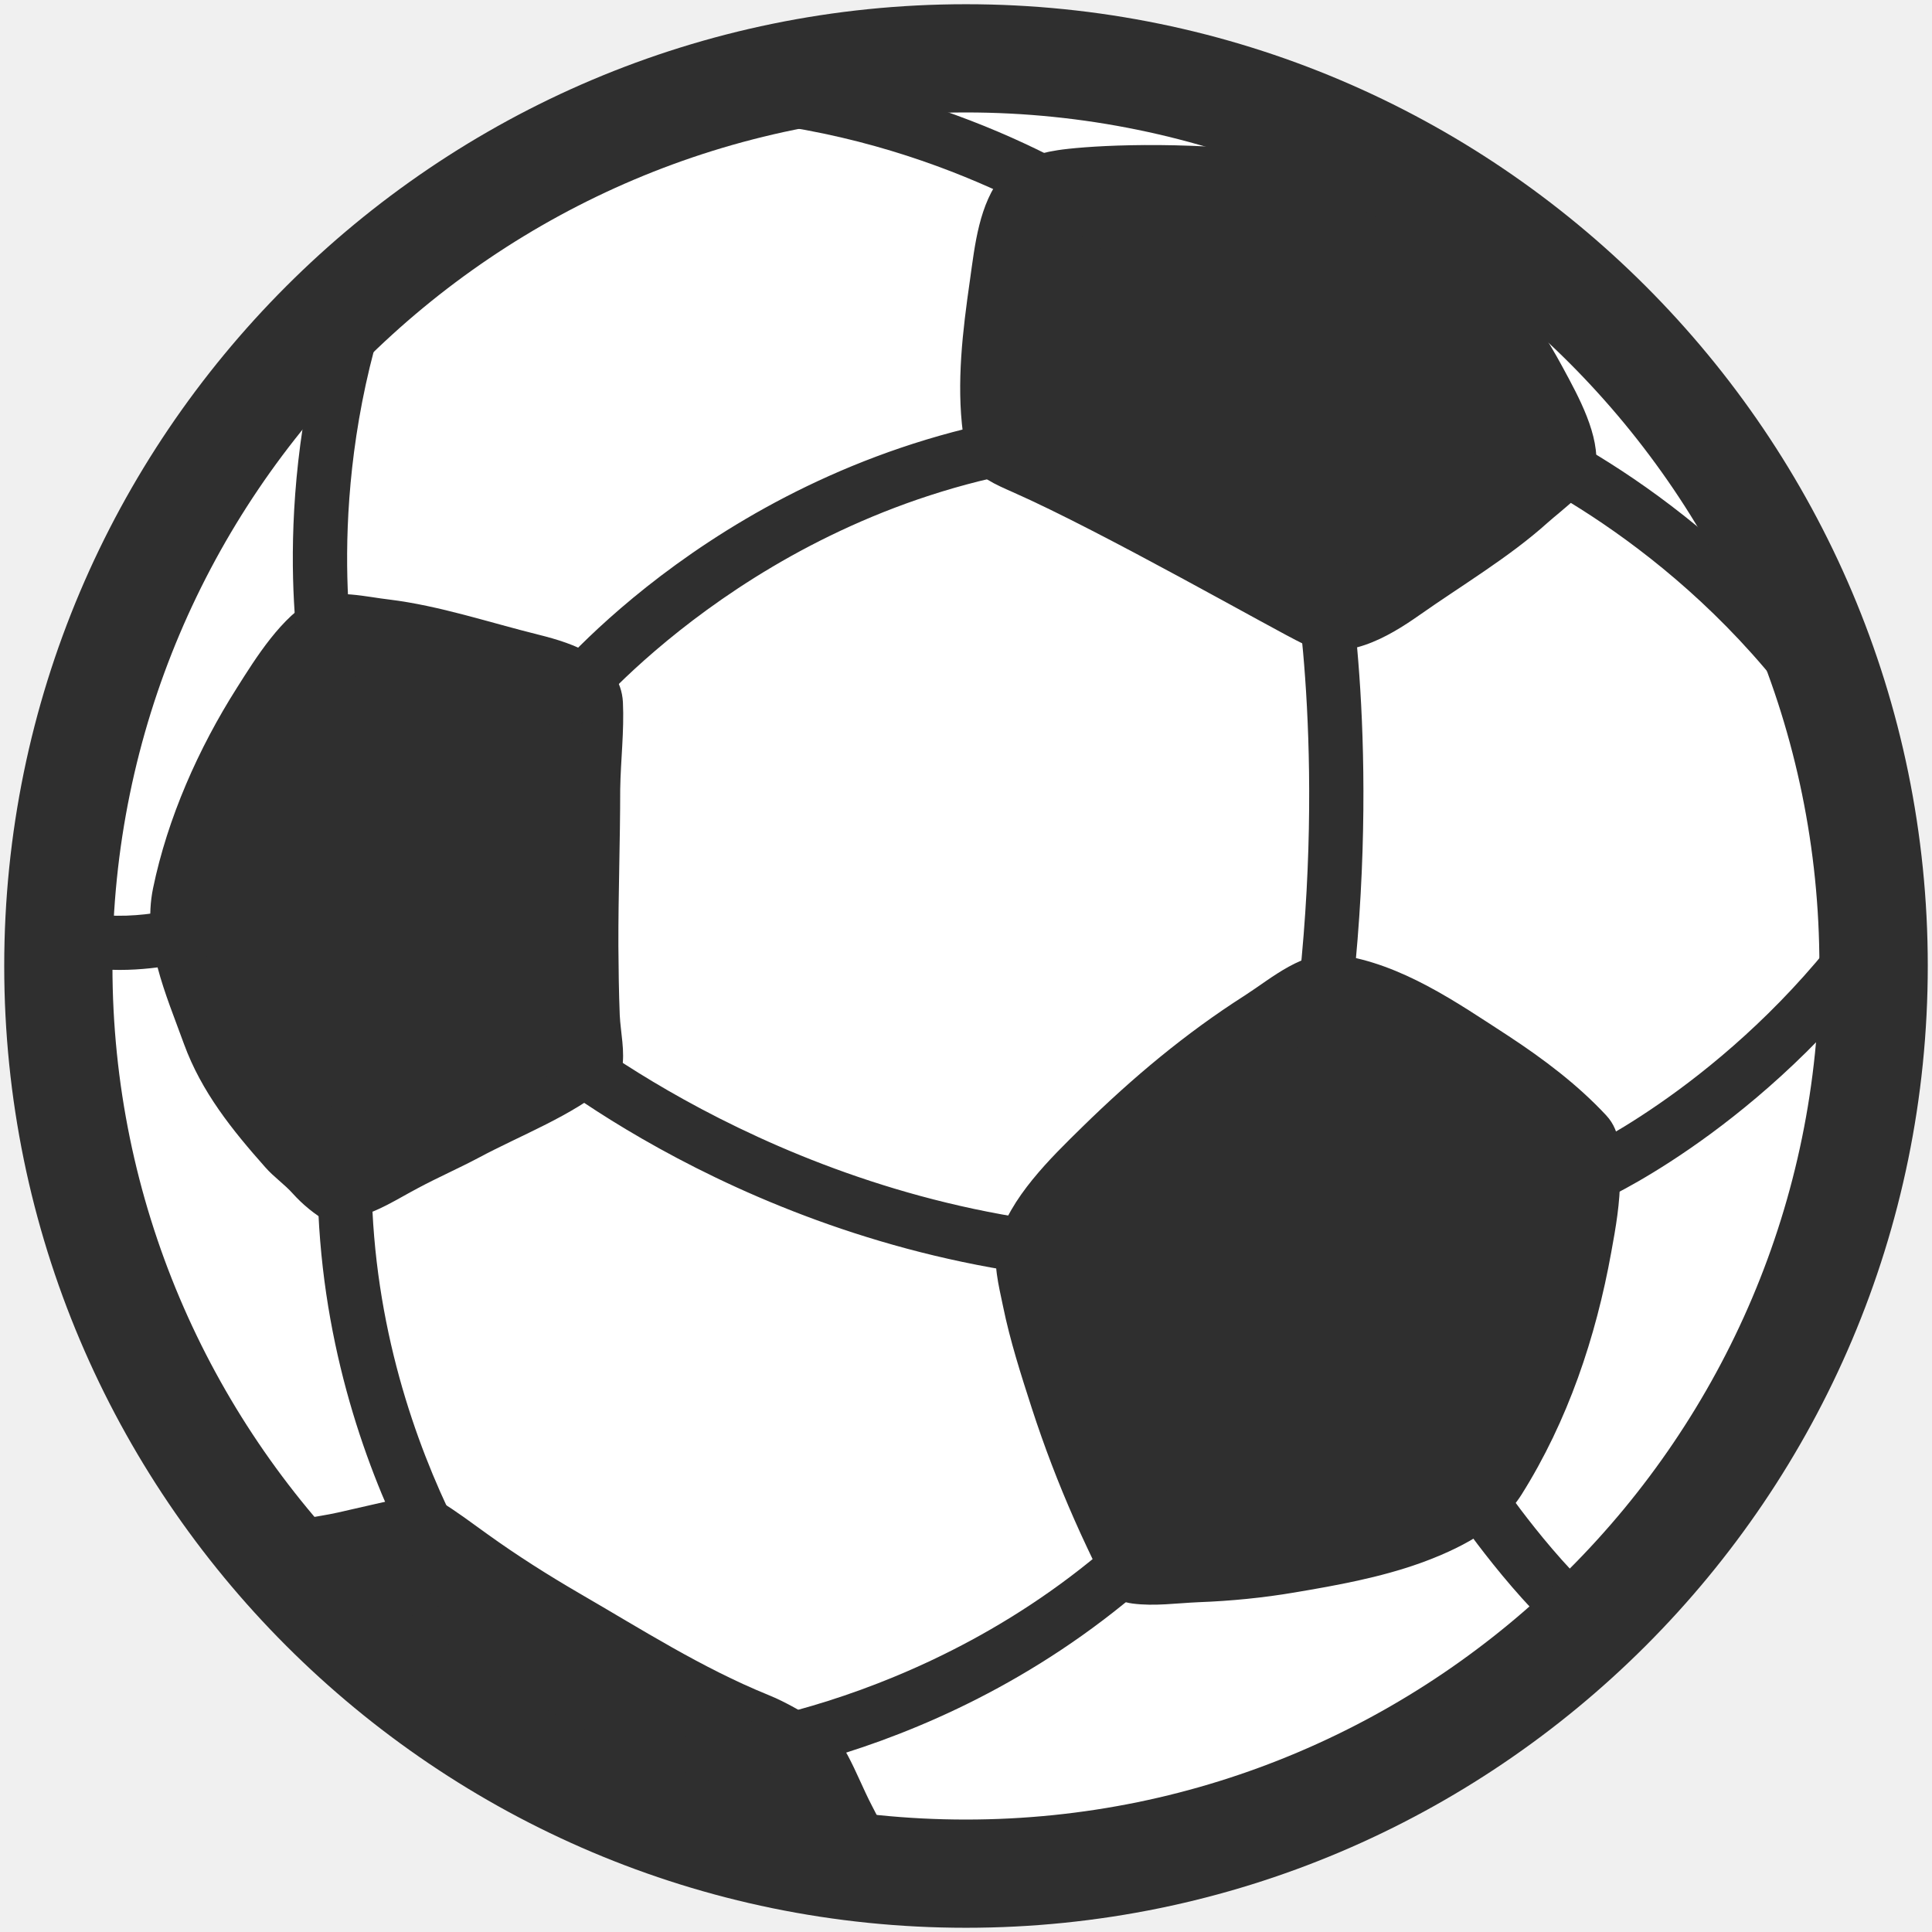
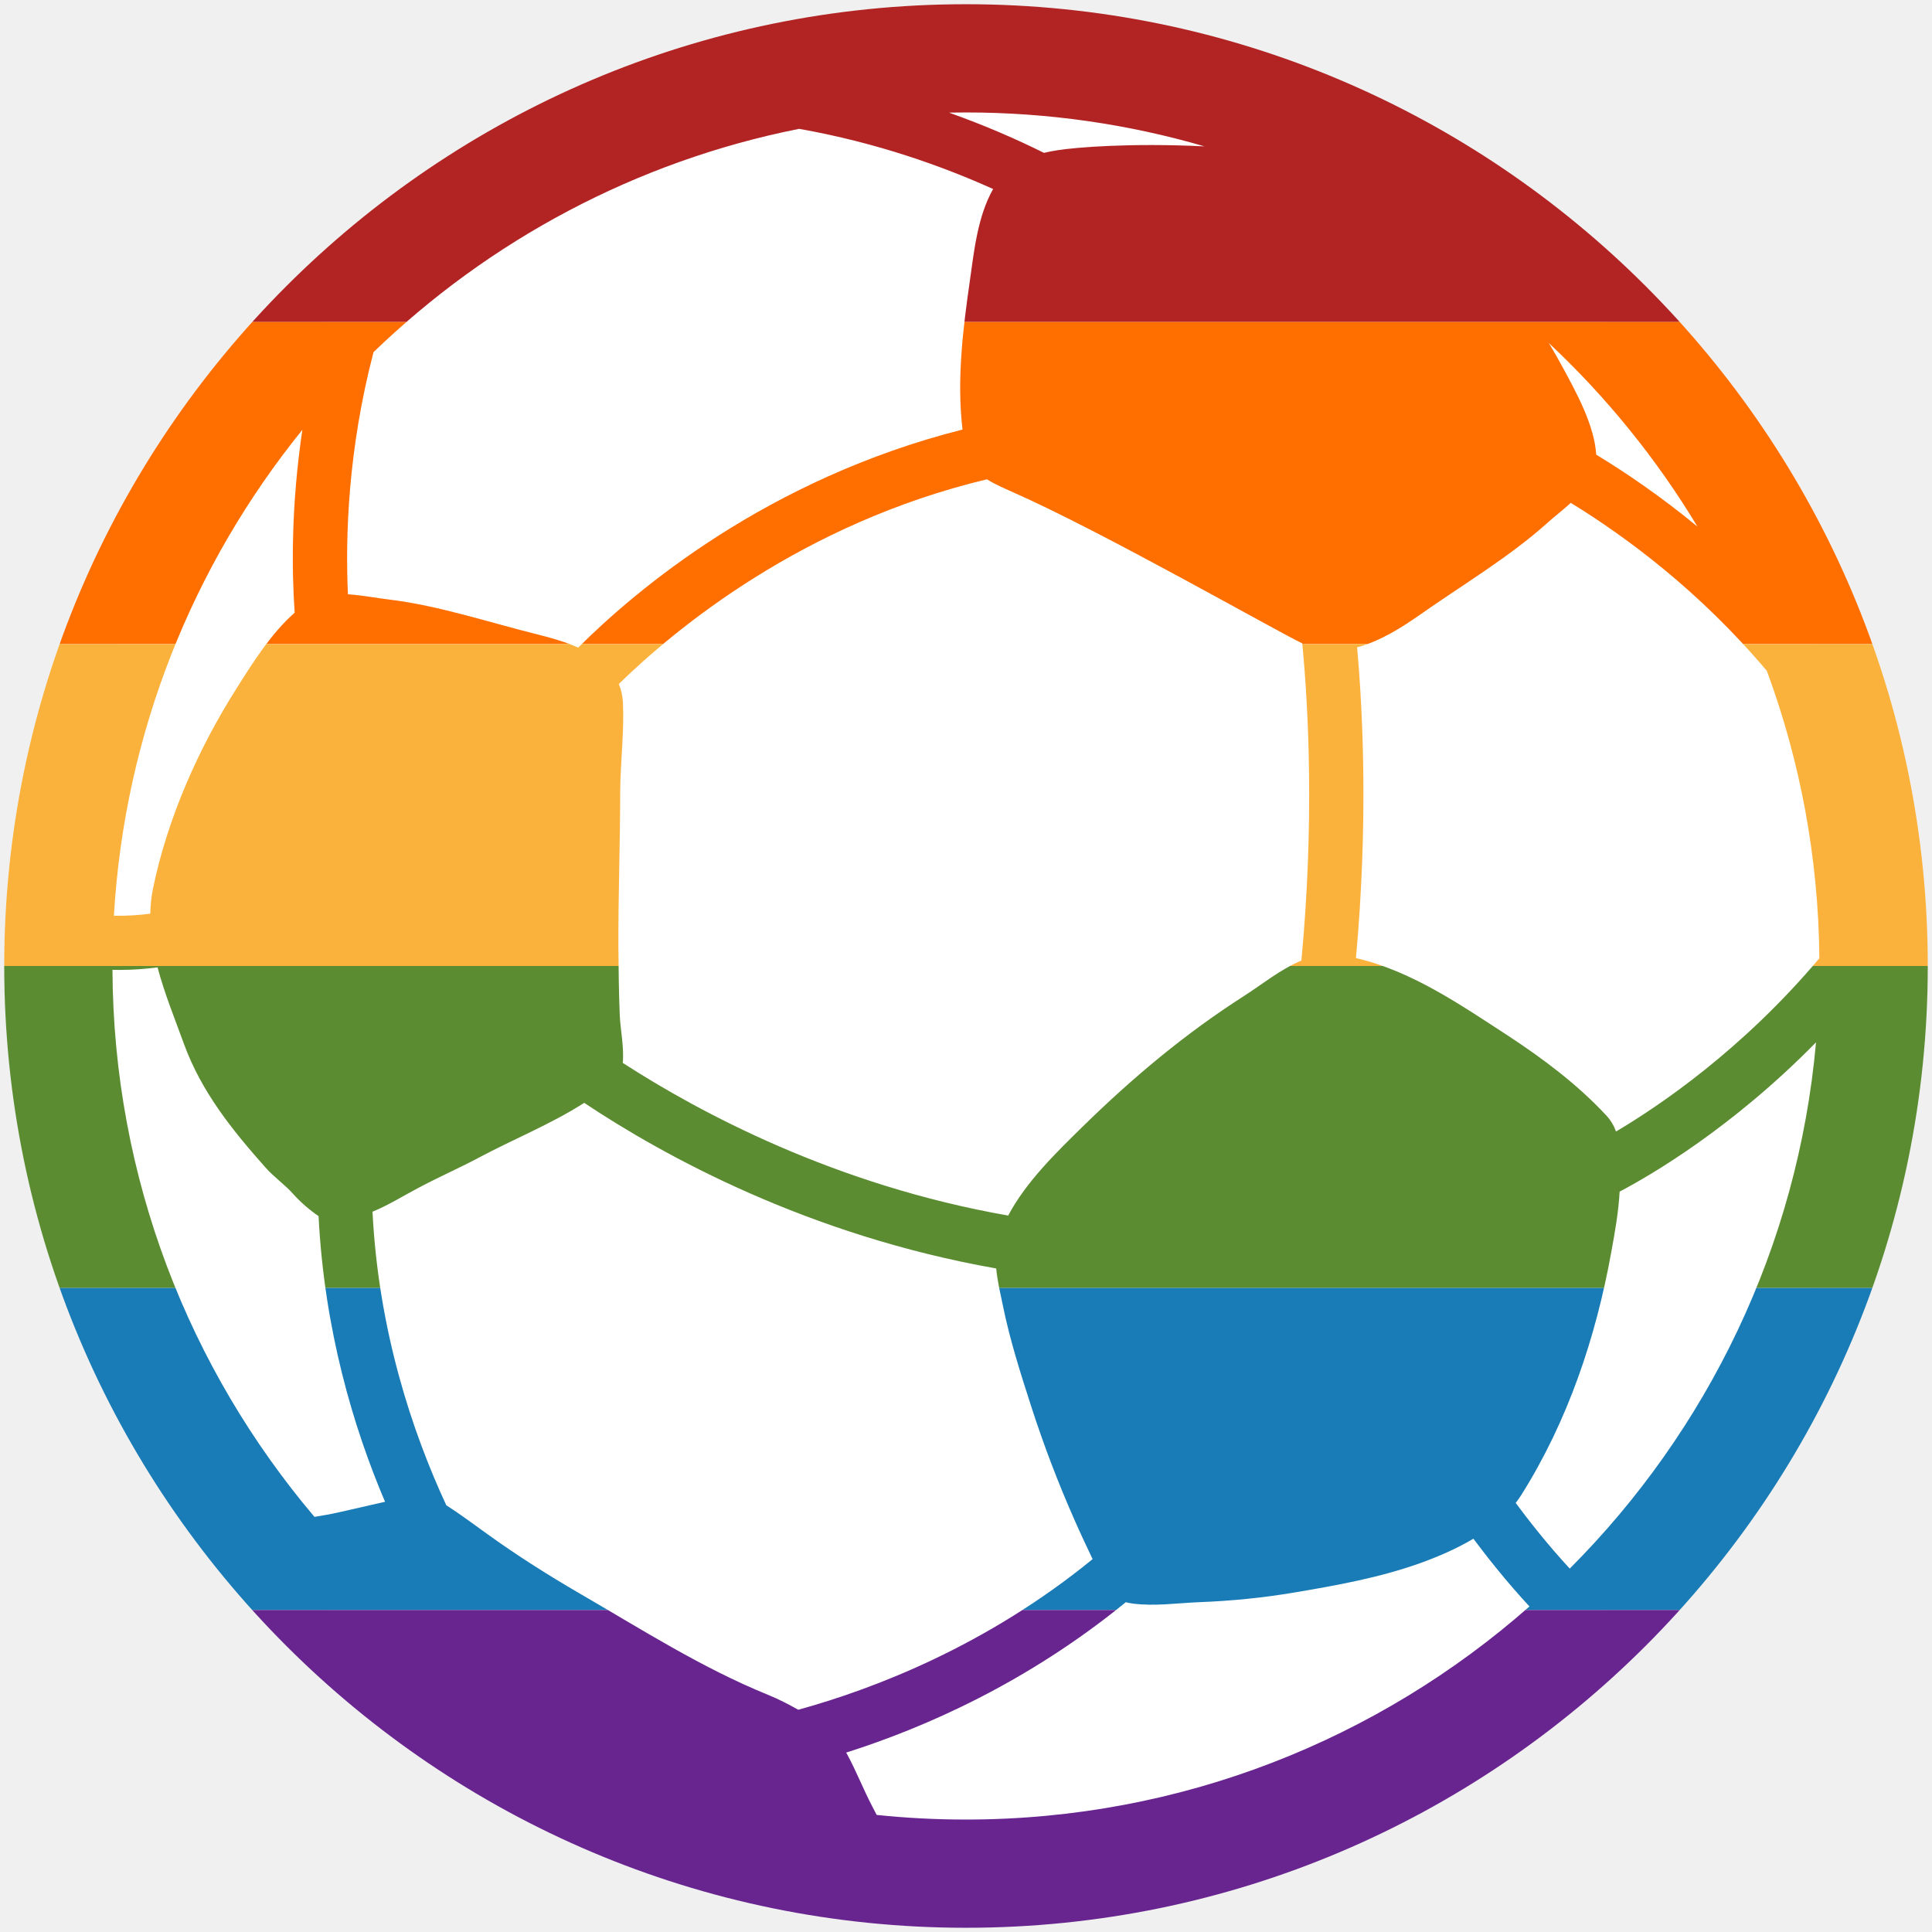
- <svg xmlns="http://www.w3.org/2000/svg" width="128" height="128">
-   <ellipse cx="64" cy="64" rx="60.14" ry="60.13" fill="#fff" />
-   <g fill="#2f2f2f">
-     <path d="M88.68 63.26c-2.33-.33-4.4 1.53-6.22 2.7-3.93 2.51-7.4 5.42-10.75 8.7-2.07 2.03-4.87 4.73-5.61 7.65-.34 1.35.08 2.9.35 4.22.47 2.3 1.19 4.54 1.91 6.77a77.33 77.33 0 0 0 2.82 7.38c.53 1.21 1.11 2.41 1.68 3.61.53 1.12.88 1.78 2.18 1.95 1.46.19 2.92-.03 4.37-.09 2.14-.08 4.28-.29 6.39-.65 2.79-.47 5.6-.98 8.27-1.93 2.47-.89 5.3-2.27 6.73-4.54 3.07-4.88 4.93-10.42 5.95-16.07.3-1.63.59-3.29.58-4.96.01-1.47.14-2.98-.92-4.11-1.9-2.04-4.15-3.73-6.48-5.26-3.45-2.24-7.06-4.77-11.25-5.37zM20.83 39.68c-2.17 1.15-3.87 3.89-5.14 5.9-2.54 4-4.59 8.62-5.55 13.27-.73 3.56.86 7.03 2.05 10.32 1.16 3.17 3.18 5.68 5.39 8.17.56.64 1.27 1.12 1.83 1.75.64.71 1.45 1.38 2.29 1.85.6.34 1.14-.12 1.75-.26 1.61-.39 2.81-1.21 4.27-1.98 1.31-.7 2.66-1.29 3.98-1.99 2.83-1.52 6.2-2.77 8.67-4.86.32-.27.74-.61.83-1.04.23-1.07-.09-2.46-.14-3.55-.06-1.53-.08-3.05-.09-4.58-.01-3.46.12-6.92.12-10.38.03-1.93.27-3.85.18-5.78-.16-2.87-3.26-3.89-5.59-4.47-3.27-.81-6.56-1.92-9.9-2.33-1.38-.15-3.66-.72-4.95-.04zM105.72 31.05c.31-2.17-1.14-4.78-2.19-6.72-2.08-3.87-5.06-7.67-8.78-10.69-2.84-2.31-7.02-3.25-10.91-3.64-6.97-.71-12.29-.28-13.76-.05-1.48.23-2.87.68-3.66 1.66-1.56 1.9-1.83 4.62-2.16 6.96-.48 3.34-.9 6.78-.46 10.14.07.6.16 1.39.45 1.92.55.98 1.71 1.47 2.86 1.98 5.96 2.63 17.33 9.14 19.18 10.02 2.76 1.33 5.7-.44 7.74-1.87 2.83-1.99 5.98-3.86 8.48-6.11 1.03-.92 3.02-2.32 3.21-3.6zM20.11 105.44c.24.37.47.65.84.93.59.45 1.15.91 1.71 1.4 4.89 4.29 10.62 7.52 16.3 10.62 1.71.94 3.34 1.9 5.08 2.77 1.88.93 3.82 1.56 5.84 2.12 1.37.38 2.76.75 4.18.89 1.32.13 2.67.44 4 .46.76.01 1.46-.02 2.2-.12-.36-.58-.68-1.32-.99-1.94-.49-.97-.99-1.95-1.49-2.91-.58-1.11-1.03-2.27-1.62-3.37-.46-.84-1.06-1.71-1.89-2.2-1.11-.66-2.17-1.31-3.38-1.8-4.42-1.8-8.38-4.34-12.49-6.72-2.08-1.21-4.12-2.5-6.08-3.91-1.05-.75-2.07-1.53-3.18-2.2-.23-.15-.46-.33-.73-.37-.24-.04-.61-.03-.85 0-.22.03-.48.07-.69.11-1.44.3-3 .68-4.49 1.01-1.42.32-3.01.43-4.37.95-.53.2-.47.5-.26.96.32.72.79 1.38 1.28 1.98.33.43.74.83 1.08 1.34z" />
-     <path d="M37.41 48.32a1.795 1.795 0 0 1-1.4-2.92c.49-.6 12.03-14.74 32.67-17.94a1.79 1.79 0 1 1 .54 3.54C50.01 33.99 38.91 47.52 38.8 47.65c-.36.44-.87.67-1.39.67zM33.15 111.1c-.52 0-1.04-.22-1.39-.66-.49-.6-11.86-14.88-10.63-35.72.06-.99.9-1.75 1.89-1.69.99.06 1.74.91 1.68 1.9-1.14 19.47 9.73 33.12 9.84 33.25.63.77.5 1.9-.26 2.52-.33.26-.73.4-1.13.4zM46.67 118.14c-.92 0-1.7-.7-1.78-1.64-.08-.99.65-1.86 1.64-1.94.17-.01 17.59-1.65 30.81-15.91a1.8 1.8 0 0 1 2.54-.09c.73.67.77 1.81.09 2.54-14.2 15.3-32.38 16.97-33.14 17.04-.06-.01-.11 0-.16 0zM21.76 46.17c-.84 0-1.59-.59-1.75-1.45-.1-.5-2.36-12.35 2.51-26.39.33-.94 1.34-1.44 2.28-1.11.93.33 1.43 1.34 1.11 2.28-4.56 13.14-2.41 24.41-2.38 24.53.19.97-.44 1.92-1.42 2.11-.11.02-.23.03-.35.03zM73.87 16.76c-.37 0-.75-.12-1.06-.36-.09-.06-9.42-6.83-23.19-8.34-.98-.1-1.7-.99-1.59-1.97.1-.99.99-1.69 1.97-1.59 14.78 1.61 24.52 8.71 24.93 9.01.79.59.96 1.71.37 2.51-.34.49-.88.74-1.43.74zM119.13 45.93c-.52 0-1.04-.23-1.4-.67-8.74-10.81-19.44-14.96-19.54-15a1.799 1.799 0 0 1-1.05-2.31c.35-.93 1.39-1.39 2.31-1.05.48.18 11.72 4.54 21.06 16.1.63.77.5 1.9-.27 2.52-.32.28-.72.41-1.11.41zM87.48 70.17c-.07 0-.16-.01-.23-.02a1.784 1.784 0 0 1-1.54-2.01c2.29-17.14.04-29.8.01-29.93-.18-.97.46-1.91 1.44-2.08.98-.19 1.91.47 2.09 1.44.09.54 2.38 13.35.01 31.05-.12.9-.89 1.55-1.78 1.55zM71.92 84.81c-.06 0-.1 0-.16-.01-22.28-1.97-36.94-14.54-37.56-15.07a1.8 1.8 0 0 1-.18-2.53c.65-.75 1.78-.83 2.53-.18.15.12 14.45 12.35 35.53 14.21a1.794 1.794 0 0 1-.16 3.58zM7.93 64.26c-1.51 0-3.16-.19-4.7-.78a1.799 1.799 0 0 1-1.05-2.31c.36-.92 1.38-1.39 2.32-1.05 3.3 1.26 7.71-.03 7.76-.04.94-.28 1.94.25 2.22 1.21.29.94-.25 1.94-1.19 2.23-.15.04-2.51.74-5.36.74zM105.67 79.56c-.68 0-1.32-.39-1.62-1.04-.42-.89-.02-1.96.87-2.38.1-.05 10.52-4.98 18.45-16.34.56-.82 1.68-1.02 2.49-.45.81.57 1.01 1.68.45 2.49-8.5 12.19-19.42 17.33-19.88 17.55-.26.11-.51.17-.76.17zM105.67 109.83c-.4 0-.8-.13-1.14-.39-4.1-3.23-8.07-9.1-8.24-9.34-.56-.84-.34-1.98.5-2.55.83-.56 1.98-.34 2.54.51.04.05 3.82 5.63 7.47 8.5.79.63.93 1.78.31 2.58-.37.44-.9.69-1.44.69z" />
-     <path d="M64 127.72C28.86 127.72.28 99.14.28 64 .28 28.87 28.86.28 64 .28s63.72 28.59 63.72 63.71c0 35.15-28.59 63.73-63.72 63.73zM64 7.45C32.82 7.45 7.45 32.82 7.45 64c0 31.18 25.36 56.55 56.54 56.55S120.54 95.18 120.54 64C120.55 32.82 95.17 7.45 64 7.45z" />
+ <svg xmlns="http://www.w3.org/2000/svg" width="100%" height="100%" viewBox="0 0 128 128" version="1.1" xml:space="preserve" style="fill-rule:evenodd;clip-rule:evenodd;stroke-linejoin:round;stroke-miterlimit:2;">
+   <ellipse cx="64" cy="64" rx="60.14" ry="60.13" style="fill:white;" />
+   <g>
+     <clipPath id="_clip1">
+       <path d="M64,127.72C28.86,127.72 0.28,99.14 0.28,64C0.28,28.87 28.86,0.28 64,0.28C99.14,0.28 127.72,28.87 127.72,63.99C127.72,99.14 99.13,127.72 64,127.72ZM97.616,101.944C96.477,102.623 95.234,103.151 94.07,103.57C91.4,104.52 88.59,105.03 85.8,105.5C83.69,105.86 81.55,106.07 79.41,106.15C77.96,106.21 76.5,106.43 75.04,106.24C74.874,106.218 74.724,106.189 74.587,106.151C68.069,111.472 61.292,114.454 56.062,116.114C56.095,116.173 56.128,116.232 56.16,116.29C56.75,117.39 57.2,118.55 57.78,119.66L58.082,120.243C60.023,120.446 61.994,120.55 63.99,120.55C78.286,120.55 91.361,115.217 101.331,106.432C99.844,104.832 98.53,103.166 97.616,101.944ZM38.705,73.067C36.506,74.478 33.935,75.51 31.7,76.71C30.38,77.41 29.03,78 27.72,78.7C26.655,79.262 25.728,79.85 24.679,80.279C25.078,88.192 27.321,94.882 29.567,99.726C30.515,100.332 31.406,101.007 32.32,101.66C34.28,103.07 36.32,104.36 38.4,105.57C42.51,107.95 46.47,110.49 50.89,112.29C51.593,112.575 52.245,112.913 52.886,113.276C57.97,111.875 65.382,109.015 72.388,103.297C71.974,102.427 71.564,101.556 71.18,100.68C70.115,98.27 69.174,95.806 68.36,93.3C67.64,91.07 66.92,88.83 66.45,86.53C66.291,85.75 66.079,84.89 66.002,84.039C53.513,81.84 43.956,76.566 38.705,73.067ZM120.316,69.058C114.748,74.733 109.373,77.858 107.305,78.948C107.23,80.298 106.993,81.639 106.75,82.96C105.73,88.61 103.87,94.15 100.8,99.03C100.682,99.217 100.555,99.398 100.418,99.574C101.275,100.727 102.562,102.375 104.001,103.923C113.097,94.809 119.108,82.614 120.316,69.058ZM10.44,64.092C9.689,64.19 8.834,64.26 7.93,64.26C7.772,64.26 7.612,64.258 7.451,64.253C7.511,78.052 12.538,90.7 20.834,100.497C21.359,100.409 21.88,100.323 22.38,100.21C23.41,99.982 24.474,99.73 25.509,99.497C23.402,94.539 21.486,88.095 21.106,80.571C20.483,80.148 19.897,79.631 19.41,79.09C18.85,78.46 18.14,77.98 17.58,77.34C15.37,74.85 13.35,72.34 12.19,69.17C11.593,67.519 10.895,65.822 10.44,64.092ZM65.389,31.755C53.173,34.674 44.747,41.653 40.998,45.316C41.15,45.677 41.245,46.076 41.27,46.52C41.36,48.45 41.12,50.37 41.09,52.3C41.09,55.76 40.96,59.22 40.97,62.68C40.98,64.21 41,65.73 41.06,67.26C41.104,68.221 41.358,69.416 41.26,70.419C46.369,73.724 55.353,78.531 66.797,80.534C67.965,78.304 70.067,76.271 71.71,74.66C75.06,71.38 78.53,68.47 82.46,65.96C83.613,65.219 84.865,64.201 86.221,63.639C87.077,54.536 86.702,47.061 86.279,42.625C84.395,41.724 73.058,35.235 67.11,32.61C66.51,32.344 65.907,32.083 65.389,31.755ZM104.071,33.317C103.516,33.815 102.932,34.273 102.51,34.65C100.01,36.9 96.86,38.77 94.03,40.76C92.879,41.567 91.441,42.482 89.911,42.887C90.321,47.455 90.634,54.681 89.836,63.476C93.542,64.329 96.802,66.599 99.93,68.63C102.26,70.16 104.51,71.85 106.41,73.89C106.719,74.22 106.927,74.582 107.066,74.966C109.992,73.232 115.452,69.523 120.538,63.487C120.48,56.803 119.256,50.392 117.059,44.448C112.612,39.173 107.747,35.572 104.071,33.317ZM20.034,28.474C12.822,37.382 8.257,48.516 7.547,60.667C8.408,60.69 9.239,60.627 9.957,60.533C9.967,59.974 10.025,59.413 10.14,58.85C11.1,54.2 13.15,49.58 15.69,45.58C16.693,43.993 17.963,41.951 19.522,40.596C19.323,37.695 19.29,33.453 20.034,28.474ZM52.941,8.536C42.116,10.69 32.394,15.945 24.747,23.331C23.046,29.825 22.877,35.588 23.052,39.373C24.026,39.435 25.034,39.639 25.78,39.72C29.12,40.13 32.41,41.24 35.68,42.05C36.514,42.258 37.446,42.521 38.306,42.906C42.188,39.033 50.875,31.718 63.769,28.459C63.381,25.179 63.792,21.827 64.26,18.57C64.54,16.584 64.777,14.323 65.797,12.523C62.464,11.019 58.081,9.444 52.941,8.536ZM102.613,22.727C102.936,23.259 103.242,23.794 103.53,24.33C104.434,26 105.634,28.167 105.753,30.122C107.735,31.325 110.042,32.896 112.459,34.886C109.746,30.388 106.425,26.296 102.613,22.727ZM79.799,9.697C74.78,8.234 69.48,7.45 64,7.45C63.623,7.45 63.246,7.454 62.873,7.461C65.303,8.325 67.416,9.258 69.165,10.127C69.463,10.056 69.769,9.998 70.08,9.95C71.25,9.767 74.86,9.457 79.799,9.697Z" clip-rule="nonzero" />
+     </clipPath>
+     <g clip-path="url(#_clip1)">
+       <g transform="matrix(1.00219,0,0,0.167399,-0.280614,-0.0468717)">
+         <rect x="0.28" y="0.28" width="127.72" height="127.44" style="fill:rgb(178,36,36);" />
+       </g>
+       <g transform="matrix(1.00219,0,0,0.167399,-0.280614,21.2865)">
+         <rect x="0.28" y="0.28" width="127.72" height="127.44" style="fill:rgb(255,111,0);" />
+       </g>
+       <g transform="matrix(1.00219,0,0,0.167399,-0.280614,42.6198)">
+         <rect x="0.28" y="0.28" width="127.72" height="127.44" style="fill:rgb(250,178,61);" />
+       </g>
+       <g transform="matrix(1.00219,0,0,0.167399,-0.280614,63.9531)">
+         <rect x="0.28" y="0.28" width="127.72" height="127.44" style="fill:rgb(91,140,49);" />
+       </g>
+       <g transform="matrix(1.00219,0,0,0.167399,-0.280614,85.2865)">
+         <rect x="0.28" y="0.28" width="127.72" height="127.44" style="fill:rgb(25,124,183);" />
+       </g>
+       <g transform="matrix(1.00219,0,0,0.167399,-0.280614,106.62)">
+         <rect x="0.28" y="0.28" width="127.72" height="127.44" style="fill:rgb(104,37,144);" />
+       </g>
+     </g>
  </g>
</svg>
